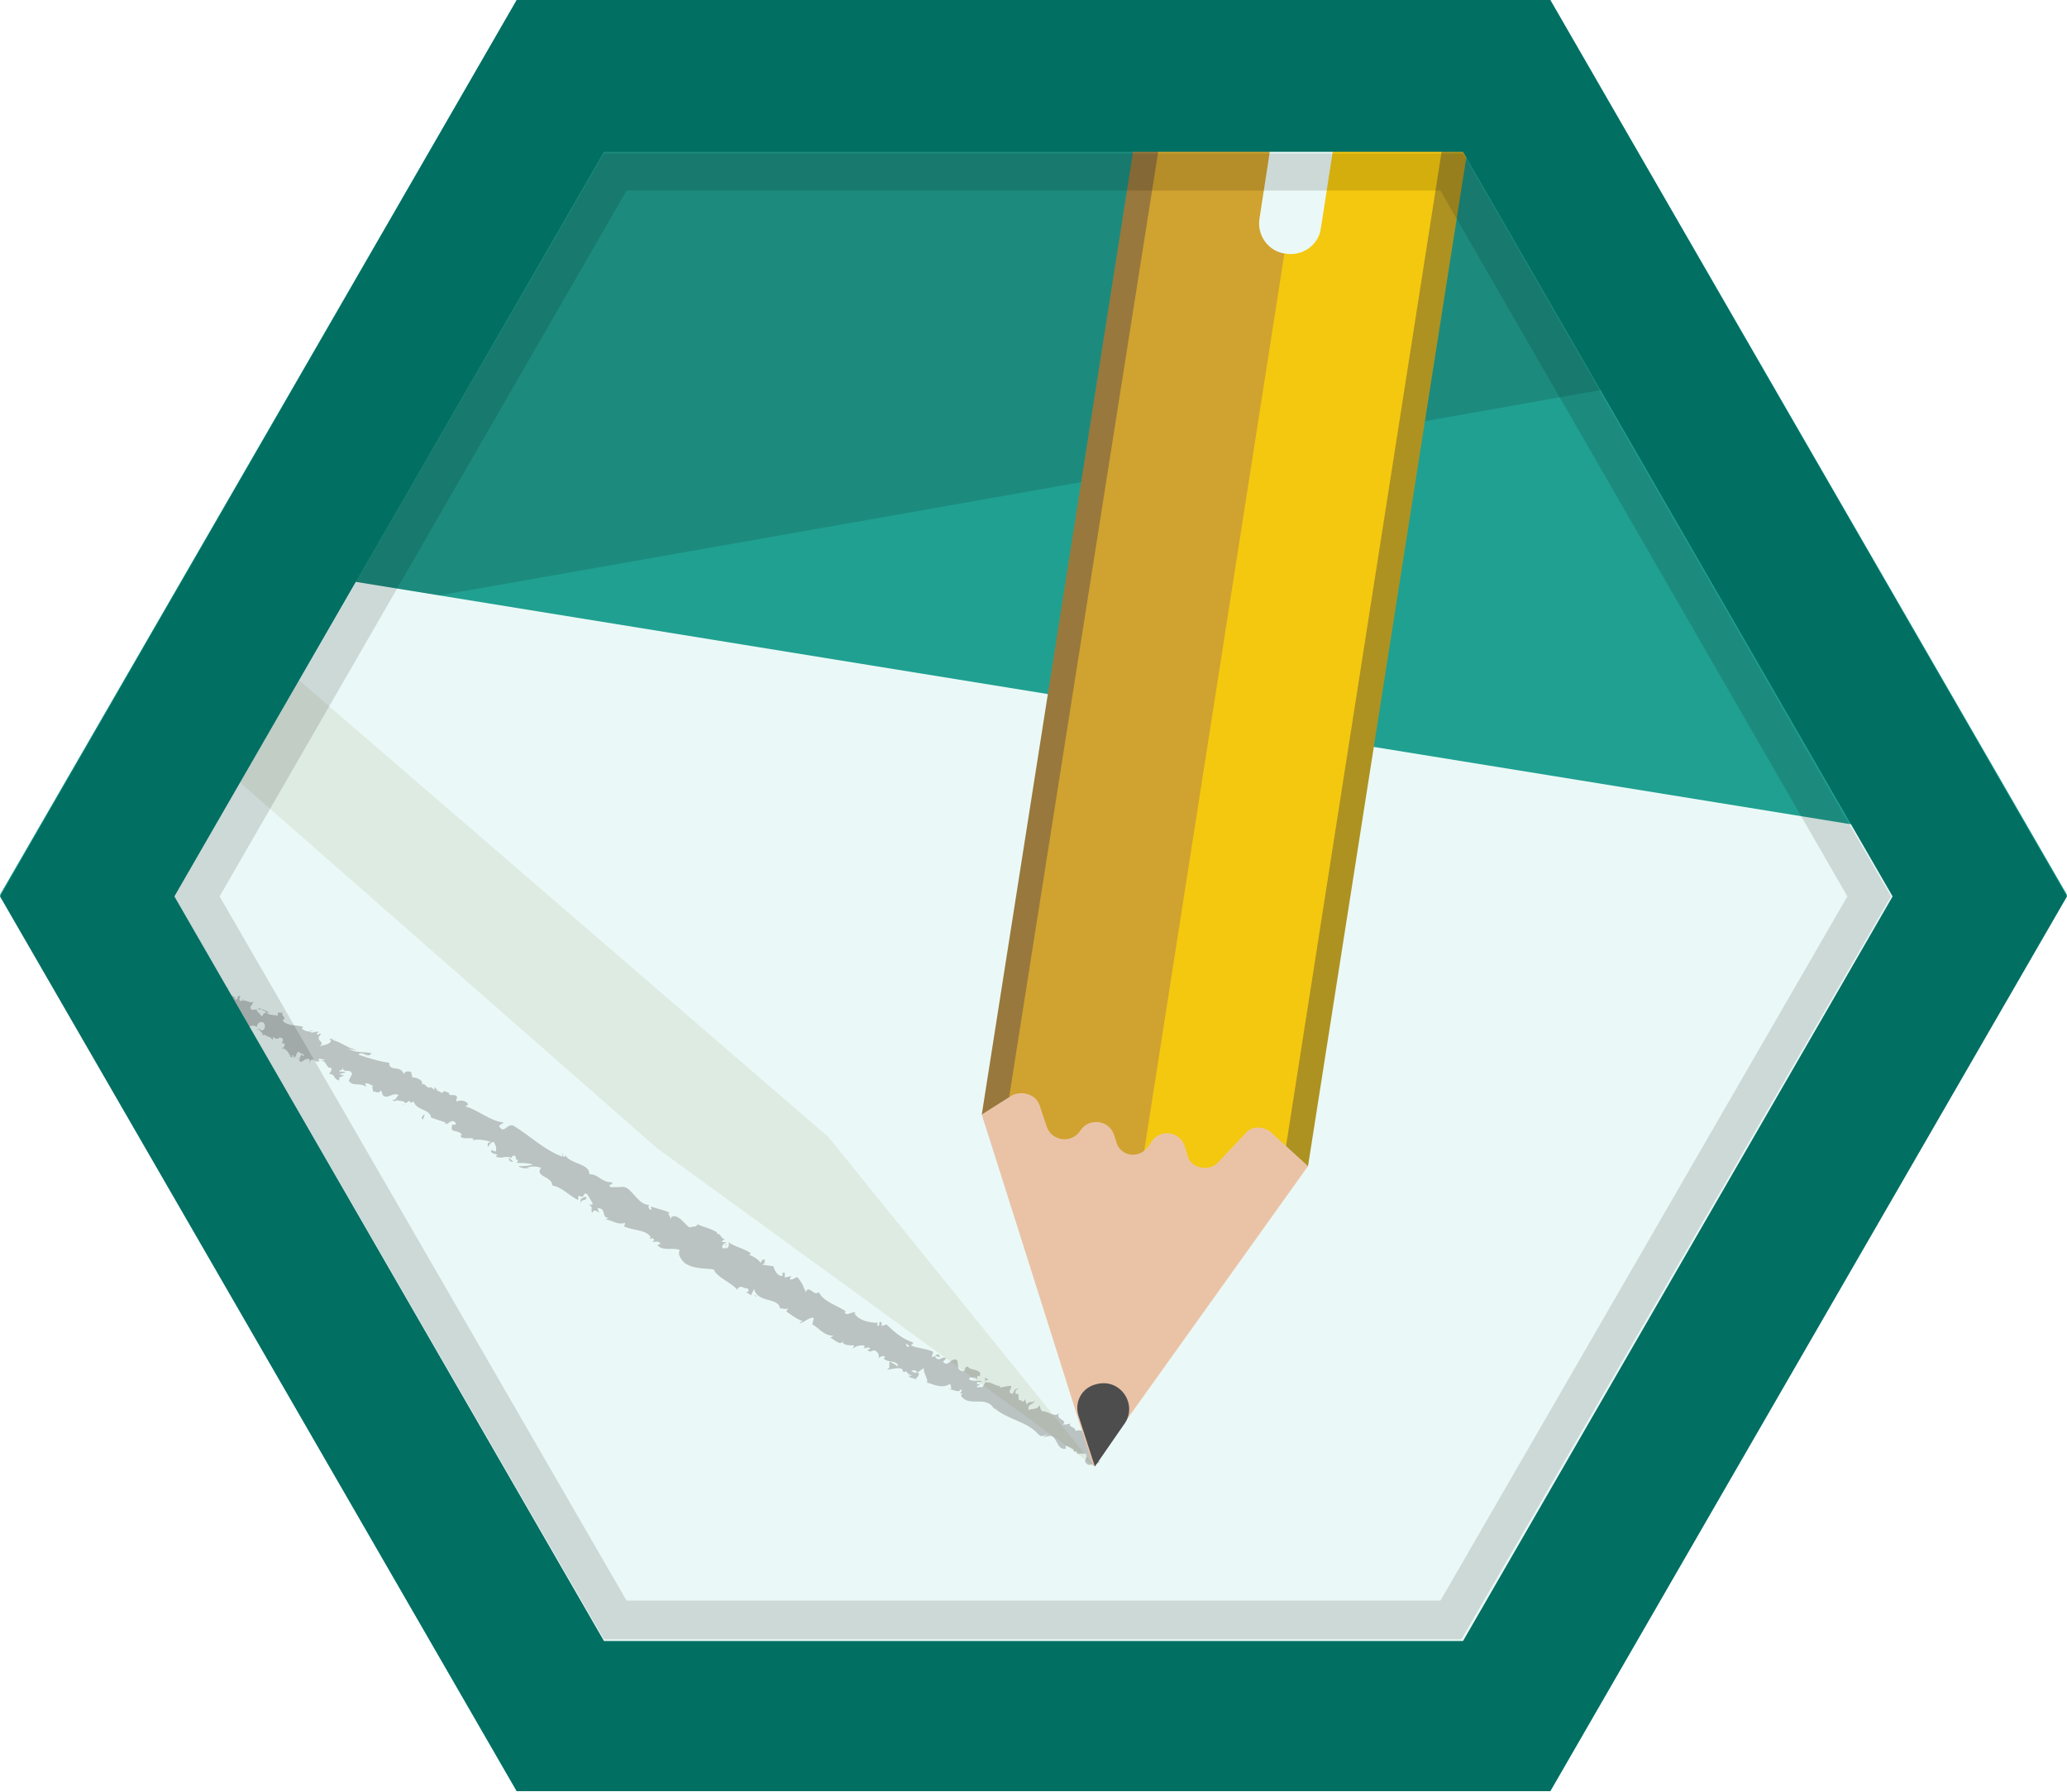
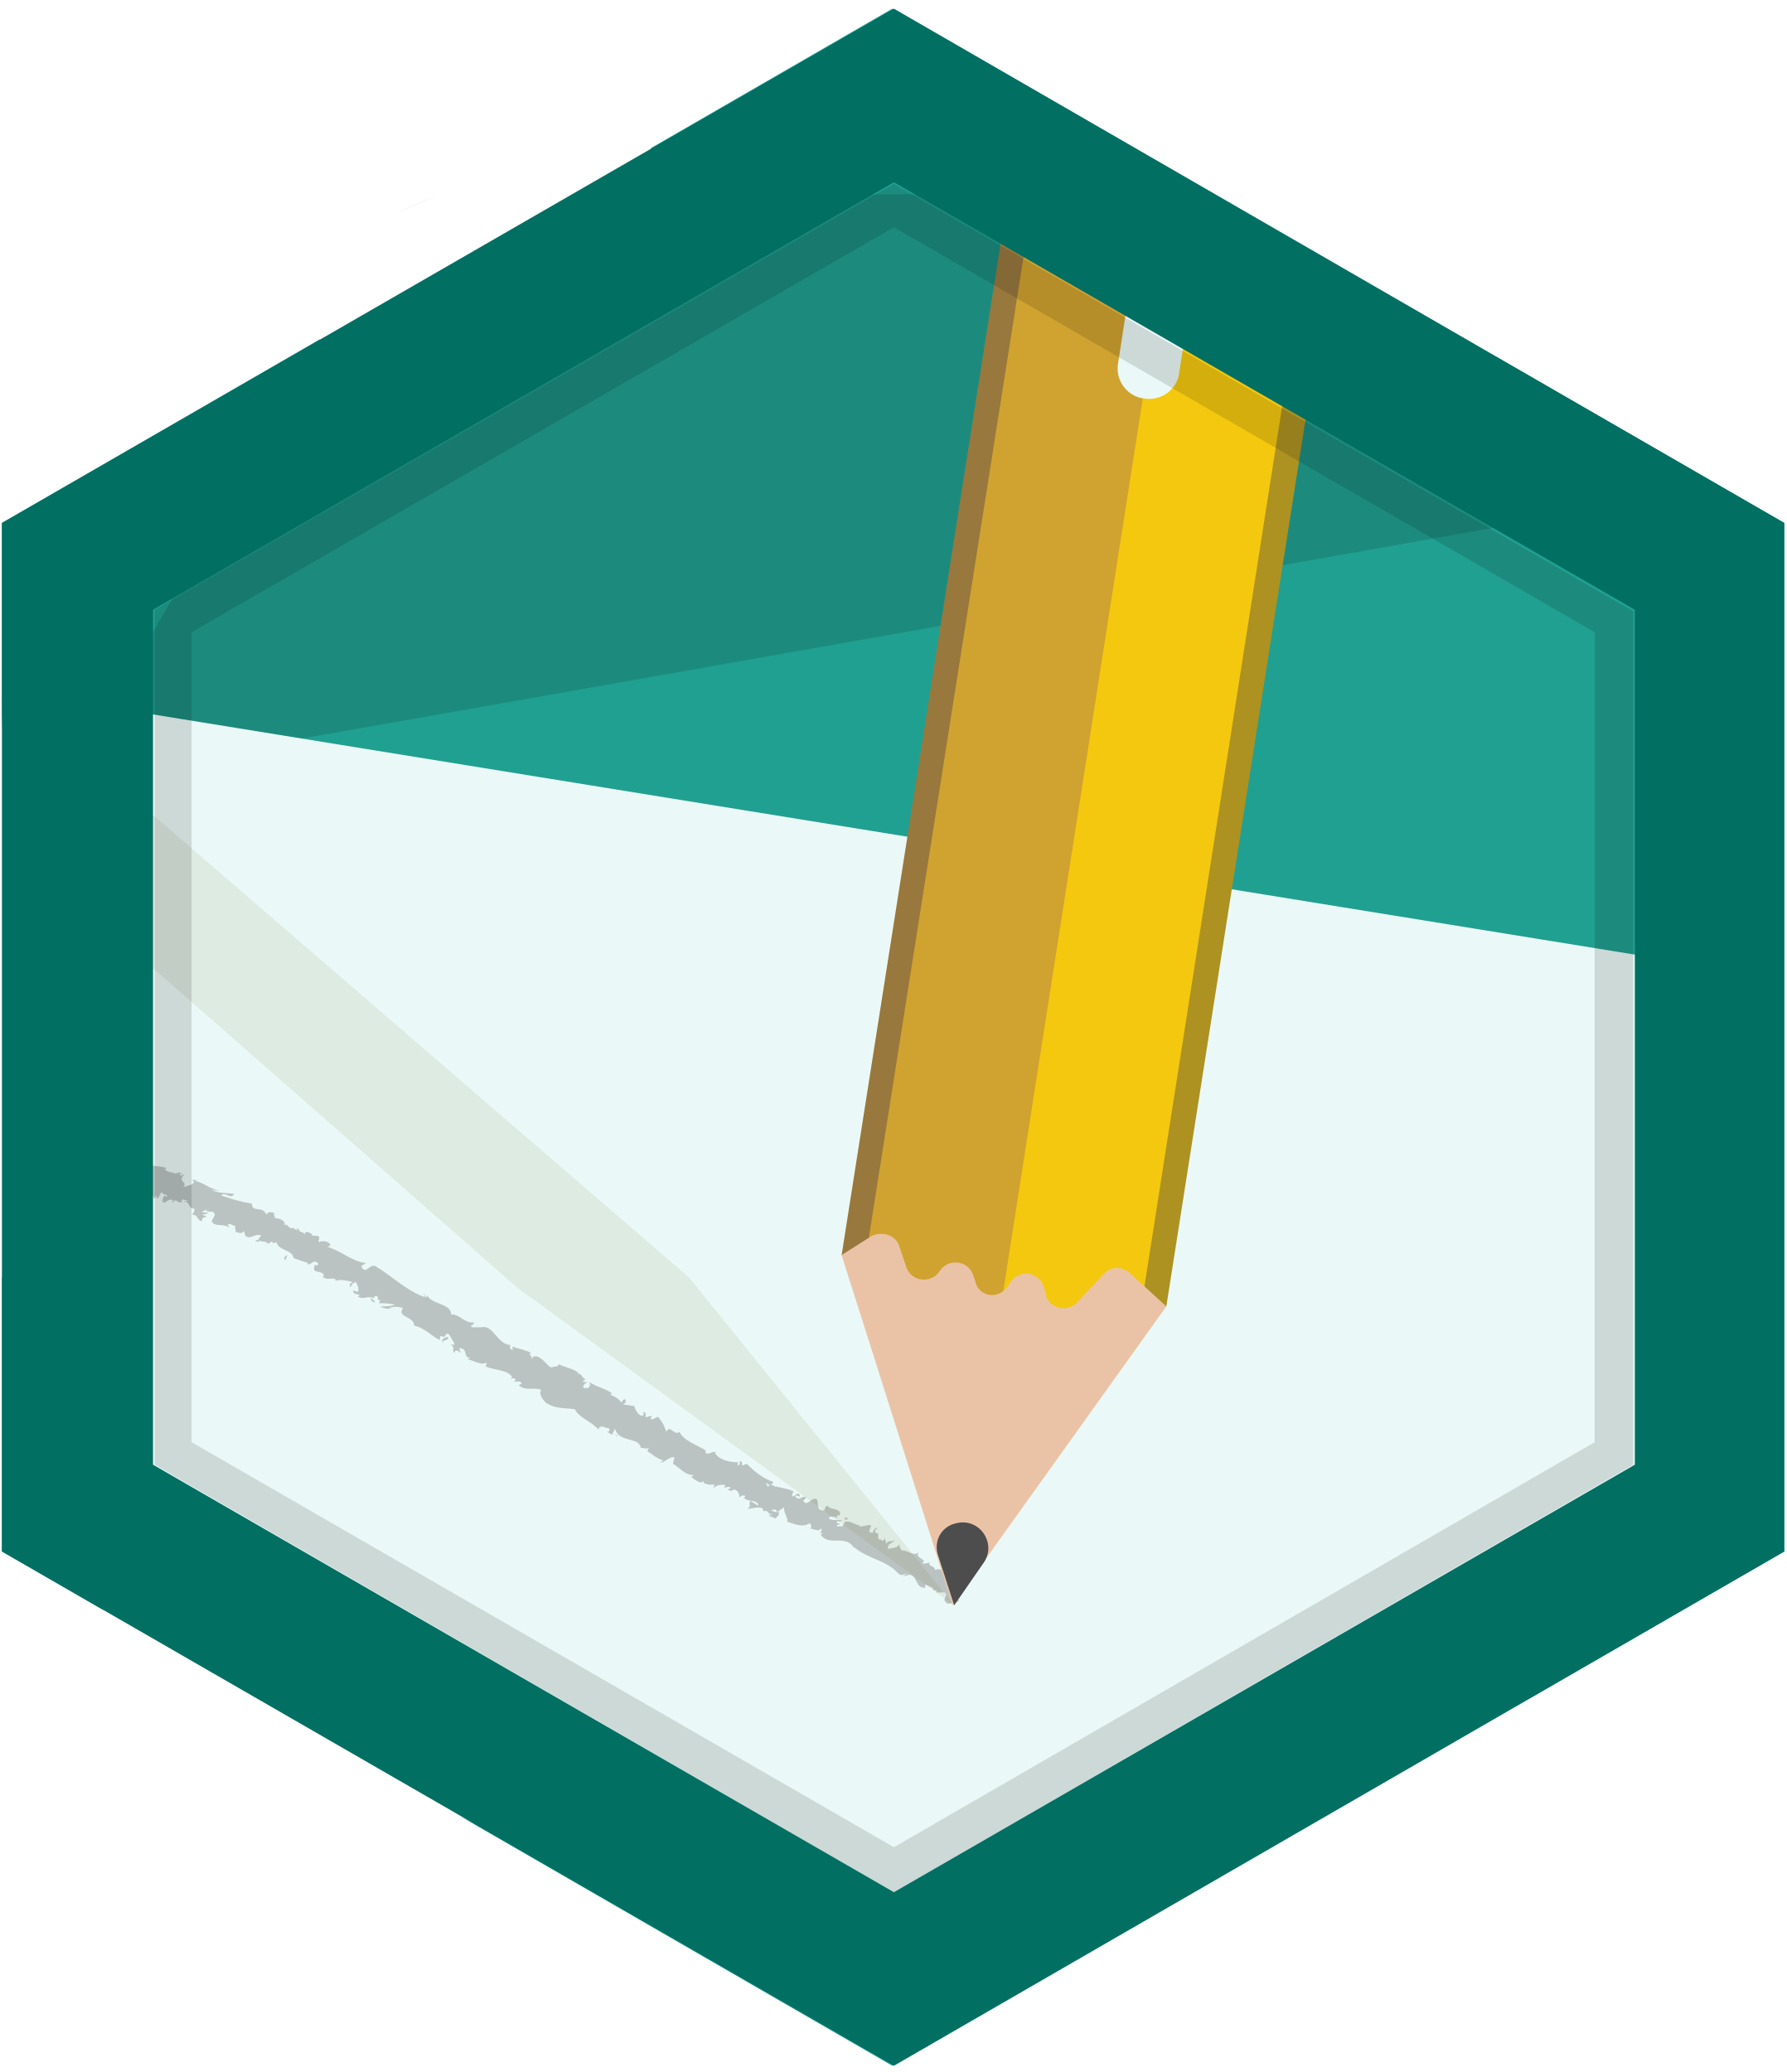
- <svg xmlns="http://www.w3.org/2000/svg" enable-background="new 0 0 128 110.9" viewBox="0 0 128 110.9">
-   <clipPath id="a">
-     <path d="m33.7 3-30.3 52.4 30.3 52.5h60.6l30.3-52.5-30.3-52.4z" />
-   </clipPath>
-   <path d="m32 0-32 55.4 32 55.5h64l32-55.5-32-55.4z" fill="#20a091" />
-   <g clip-path="url(#a)" opacity=".13">
-     <path d="m-17.3 44.5c4.5-.4 148.2-26 148.2-26l-10.6-28.5s-143.2 20.7-144.7 24.8 7.1 29.7 7.1 29.7z" />
+ <svg xmlns="http://www.w3.org/2000/svg" xmlns:xlink="http://www.w3.org/1999/xlink" version="1.1" id="Layer_1" x="0px" y="0px" width="731px" height="848px" viewBox="55.445 170.775 731 848" enable-background="new 55.445 170.775 731 848" xml:space="preserve">
+   <path fill="#20A091" d="M543.442,251.339c3.104,3.061,6.319,5.997,9.607,8.851c7.863,4.861,15.59,9.944,23.565,14.613  c16.461,9.637,34.099,18.208,48.662,30.684c0.655,0.189,1.311,0.373,1.968,0.547c-11.296-9.877-25.827-16.823-37.911-24.82  c-16.184-10.711-32.98-21.083-48.682-32.693C541.578,249.482,542.513,250.423,543.442,251.339z" />
+   <path fill="#20A091" d="M667.86,316.885c-1.992,1.805-4.903,2.571-7.948,0.934c-2.979-1.602-5.908-3.278-8.799-5.014  c2.123,4.382-1.279,10.152-6.335,9.969c-4.423-0.16-8.818-0.688-13.177-1.51c-1.636,1.603-4.039,2.495-6.685,1.926  c-16.166-3.475-30.145-12.192-43.281-22.133c-3.96-2.237-7.839-4.519-11.622-6.78c-22.349-13.358-48.407-26.864-63.279-48.97  c-4.064-6.041,2.816-11.585,8.453-9.869c-0.439-1.248-0.83-2.515-1.159-3.804c-0.311-1.214-0.286-2.384-0.022-3.459l-93.39-53.846  l-98.808,57.073c1.467,2.946,1.035,6.601-2.83,8.416c-12.601,5.919-24.215,13.561-35.804,21.221  c-11.071,7.318-22.463,14.122-33.526,21.451c-10.025,6.641-20.032,13.389-29.381,20.96c-7.821,6.333-16.308,13.486-26.822,13.99  c-3.82,0.183-7.758-3.935-7.043-7.825L56.236,384.802v78.267c0.198,5.321,0.388,10.643,0.57,15.965  c3.699-0.292,7.636,1.957,7.635,6.745c0,2.154-0.008,4.307-0.01,6.46c0.982-0.153,1.973-0.124,2.871,0.123  c3.989,1.098,5.476,4.844,4.889,8.611c-4.888,31.393-1.768,63.646-1.382,95.243c0.194,15.881-0.787,31.698-0.949,47.57  c-0.153,15.093-0.144,30.42-3.669,45.188c-1.039,4.351-6.285,6.158-9.956,4.424v112.35l41.198,23.797  c3.72,0.741,7.406,1.608,11.065,2.572c0.092,0,0.18-0.007,0.275-0.004c25.168,0.881,48.263,9.754,69.862,22.253  c10.542,6.101,20.754,12.739,31.169,19.05c11.521,6.98,23.475,13.021,35.338,19.381c26.688,14.309,52.677,29.924,79.723,43.563  c14.83,7.479,29.686,14.941,43.395,24.115c1.251,0.467,2.227,1.169,2.945,2.02c6.999,4.876,13.674,10.235,19.851,16.335  c6.431,6.352-3.473,16.247-9.899,9.9c-5.977-5.902-12.462-11.039-19.27-15.693c-11.804-4.135-23.001-9.77-33.969-15.752  c-11.856-6.467-23.786-12.676-35.87-18.707c-16.245-8.106-32.49-16.232-48.568-24.674l177.134,102.315l74.878-43.173  c-2.652-3.084-2.962-7.903,1.747-9.978c15.358-6.766,30.27-14.567,44.263-23.854c14.246-9.456,27.834-19.552,42.672-28.128  c15.241-8.809,31.093-16.807,45.635-26.761c13.45-9.206,26.388-19.381,41.431-25.923c3.499-1.522,7.481-1.068,9.577,2.511  c0.794,1.355,1.066,3.132,0.809,4.813l104.027-59.979V384.802L667.86,316.885z" />
+   <g>
+     <defs>
+       <polygon id="SVGID_1_" points="221.654,250.298 22.363,594.946 221.654,940.253 620.236,940.253 819.527,594.946 620.236,250.298       " />
+     </defs>
+     <clipPath id="SVGID_2_">
+       <use xlink:href="#SVGID_1_" overflow="visible" />
+     </clipPath>
+     <g opacity="0.13" clip-path="url(#SVGID_2_)">
+       <path d="M217.166,258.385c5.876-2.709,11.781-5.339,17.688-7.968C228.882,252.905,222.969,255.522,217.166,258.385z" />
+       <path d="M684.222,337.379c-11.117-6.081-22.271-12.119-33.431-18.161c-1.185,2.113-3.368,3.653-6.014,3.558    c-4.423-0.16-8.818-0.688-13.177-1.51c-1.636,1.603-4.039,2.495-6.685,1.926c-16.166-3.475-30.145-12.192-43.281-22.133    c-3.96-2.237-7.839-4.519-11.622-6.78c-22.349-13.358-48.407-26.864-63.279-48.97c-1.657-2.462-1.494-4.842-0.339-6.681    c-6.624-3.75-13.188-7.613-19.68-11.609c-7.311-4.5-14.67-8.957-22.021-13.437c-40.72,6.247-83.063,12.811-125.659,19.511    c-9.203,6.053-18.98,11.32-28.395,16.966c-13.147,7.886-26.167,16.003-38.569,25.03c-8.545,6.22-17.178,12.313-25.864,18.332    c-5.759,4.526-11.581,8.974-17.445,13.362c-2.444,1.829-4.892,3.653-7.322,5.499c-0.17,0.129-0.383,0.292-0.615,0.471    c-0.669,0.526-1.342,1.048-2.004,1.583c-12.12,9.786-24.16,19.595-36.656,28.915c-6.118,4.563-12.27,9.081-18.387,13.646    c-2.832,2.113-5.661,4.229-8.471,6.371c-0.405,0.309-1.241,0.956-1.933,1.491c-0.78,0.61-1.562,1.217-2.337,1.833    c-10.295,8.186-20.467,16.699-29.491,26.295c-7.881,8.38-15.336,17.334-24.254,24.66c-0.235,0.193-0.475,0.39-0.711,0.584    c-5.419,19.334-10.434,38.79-14.465,58.452c-0.947,4.619-1.85,9.248-2.692,13.887c198.034-34.578,499.081-87.996,663.756-117.268    C722.68,362.97,703.912,348.149,684.222,337.379z" />
+       <path d="M198.235,267.039c2.445-1.041,4.874-2.124,7.287-3.231C203.081,264.858,200.639,265.907,198.235,267.039z" />
+       <path d="M540.652,248.521c0.927,0.961,1.861,1.902,2.79,2.818c3.104,3.061,6.319,5.997,9.607,8.851    c7.863,4.861,15.59,9.944,23.565,14.613c16.461,9.637,34.099,18.208,48.662,30.684c0.655,0.189,1.311,0.373,1.968,0.547    c-11.296-9.877-25.827-16.823-37.911-24.82C573.15,270.503,556.353,260.131,540.652,248.521z" />
+     </g>
  </g>
-   <g clip-path="url(#a)">
-     <path d="m112.5 126-116.6-18.9 12.4-73.3 116.6 18.9z" fill="#eaf9f7" />
-     <g fill="#646464" opacity=".36">
-       <path d="m.3 54.1c-.1 0-.1.2 0 .2l.2-.2z" />
-       <path d="m.7 54.9c.2-.1.4-.2.5-.5-.2.2-.2.1-.5.3-.1 0-.1-.2-.1-.3-.1 0-.1-.1-.3 0 0 .3.2.4.4.3.1.1 0 .1 0 .2z" />
-       <path d="m10.2 60.3c-.1 0-.1 0 0 0z" />
-       <path d="m16.1 63.6c-.1 0-.1 0 0 0-.1 0 0 0 0 0z" />
-       <path d="m17 64.4c-.1 0-.1 0 0 0z" />
-       <path d="m10.2 60.3.1.2c0-.1-.1-.1-.1-.2z" />
-       <path d="m2.3 55h-.1z" />
-       <path d="m7.4 59.1c-.1 0-.1 0-.1.1z" />
-       <path d="m5.4 58.1s.2-.2.2-.3c-.1.1-.1.2-.2.2z" />
-       <path d="m68.2 90.2c-.1 0-.1.1-.1.1z" />
-       <path d="m18.7 65.6c-.1 0-.1 0 0 0z" />
-       <path d="m36 74.5c-.1-.3.4-.1.3-.4-.1 0-.5.1-.3.4z" />
-       <path d="m2.4 55s0 .1 0 0z" />
-       <path d="m23.1 67.8v-.1z" />
-       <path d="m24.9 68.3s0 .1.1.1-.1 0-.1-.1z" />
-       <path d="m26.6 69.3c0-.1 0-.1 0 0z" />
-       <path d="m61 85.3v.2c.1-.1.4 0 0-.2z" />
-       <path d="m2.3 55.1c0-.1 0-.1 0 0 .1-.1 0-.1 0 0 0-.1 0 0 0 0z" />
-       <path d="m25.8 66.7.3.2c-.1-.1-.2-.1-.3-.2z" />
-       <path d="m26.9 67.3c0 .1 0 .2.1.2h.1z" />
-       <path d="m63.1 86c-.3-.1-.3.2-.4.3-.4-.1 0-.3-.1-.5-.2 0-.5.1-.7.1 0-.1 0-.1.1-.1-.3.1-.6-.3-1-.2v-.1c0 .2-.1.3-.2.4-.1-.1-.3.1-.3-.1.1 0 .1 0 .2-.1h-.2c0-.3.2 0 .3-.2-.3 0-.7 0-.8-.1.1-.3.5.1.3-.2l.2.2c0-.5.2.1.2-.4-.3-.3-.5-.1-.8-.4-.2.1-.1.2-.2.3-.7 0-.1-.9-.7-.7-.2.1-.4.4-.6.1l.2-.2c-.3-.2-.4.3-.7-.1.1-.1.3.1.3 0-.1-.4-.3.1-.5 0l.1-.3c-.4-.2-.9-.2-1.4-.4.1-.1.2-.1.1-.2-.6-.2-1.1-.6-1.6-1.1l-.3.1s0-.1 0-.2c-.2-.2-.1.1-.2.2-.1 0-.1-.2 0-.2-.5 0-1.2-.1-1.5-.6h.1c-.2-.2-.6.3-.7-.1h.1c-.6-.4-1.4-.6-1.7-1.2-.3.3-.6-.5-.8 0-.2-.4-.1-.4-.5-.9-.1-.1-.3.2-.5.1l.1-.2-.4.1v-.3h-.2c.1 0 .1.2 0 .2-.3 0-.5-.5-.5-.6l-.7-.1c.1-.1.2-.1.3-.1-.4.1.1-.3-.3-.2 0 .1-.1.1-.1.2-.1-.2-.4-.4-.7-.5l.1-.1c-.4-.3-1-.4-1.4-.7.1.2 0 .4-.2.4l.1-.3c-.2.1.1.2-.2.3-.2-.1 0-.3.2-.4h-.3c0-.1.1-.1.2-.2-.2.1-.3-.4-.5-.3v-.1c-.5-.3-.8-.3-1.2-.5-.1.2-.2.1-.5.2-.3-.2-.5-.6-.9-.7-.3 0-.2.1-.3.2.1-.2-.3-.4 0-.4-.4-.2-.6-.2-1.2-.4 0 .1.1.2 0 .2s-.2-.2-.1-.3c-.8 0-1.1-1.3-1.8-1.1h-.6c-.2-.2.2-.1.1-.3-.7 0-.8-.5-1.4-.5 0-.7-1.2-.6-1.5-1.2v.1c-.2.1-.1-.2-.2-.2 0 .1.1.2 0 .2-1.1-.4-2-1.3-3-1.9-.4-.2-.6.6-.9 0l.3-.2c-.9-.1-1.6-.8-2.4-1 .1 0 .1-.1.2-.1-.1-.3-.6-.3-.7-.2-.1-.1 0-.1 0-.3-.1-.2-.5 0-.5-.2h.1c-.1 0-.5-.3-.5 0-.2-.2-.6-.2-.7-.4-.3.2-.4-.4-.6-.1.2-.3-.3-.5-.6-.5.1-.1-.1-.2 0-.3-.2-.1-.4-.1-.5.1-.2-.6-.9-.1-.9-.7-.7-.1-1.3-.3-1.9-.5.2-.3.6.3.8-.1-.6-.1-1 0-1.5-.3.2.1.5.1.6.1-.6-.1-1-.5-1.5-.6h.1c-.1 0-.2-.2-.3 0h.1c0 .3-.6.3-.7.4.4-.4-.4-.3.1-.8-.1 0-.2 0-.2.1-.1-.1-.1-.2.1-.2-.4-.1-.3.1-.6 0 0-.1.1-.1.2-.1-.2.1-.4.1-.7-.1 0 0 0-.1.1-.1-.4-.2-.9 0-1.3-.4.3-.3-.1-.2 0-.5h-.3v.2c-.2-.1-.5 0-.7-.2h.2l-.4-.2.2.2c-.3 0-.2.4-.4.1.1 0-.2-.1-.2-.3-.2 0-.3.1-.4-.1 0-.1.2-.3.2-.4-.2.2-.5-.2-.8 0 .1 0 .2-.2.2-.2l-.2.2c-.1-.1-.1-.2 0-.3-.3-.2-.1.4-.4.1h.1c-.3-.3-.8-.2-1.1-.5 0-.3.3.1.3-.2-.5-.2-1.2-.2-1.6-.5l.1.1c-.3.4-.2-.4-.6-.3.1 0 .2-.2.2-.1-.3-.2-.7-.2-1.3-.4l.1-.1c-.1-.2-.5-.3-.6-.5-.1.1-.2 0-.2.2-.3-.9-1.4-.3-1.7-1.1h.2l-.5-.2c-.1.2 0 .1 0 .3-.1.1-.3.1-.4 0 .3 0 .1-.3.1-.4 0 .1-.1.1-.1.2-.1-.4-.2.3-.5-.1l.1-.1c-.2 0-.3 0-.5-.1 0-.2.2 0 .3-.2-.2-.1-.6.2-.6-.1h.3c-.1-.3-.1-.3-.2-.4l-.3-.3v.1c-.5.4-.5-.2-1 0 .6-.1.2-.1.4-.3 0-.1-.1-.2-.1-.3-.2.1-.2-.3-.5-.1 0-.1-.2-.1 0-.3-.2 0 0 .2-.1.2-.4.1-.6-.7-1.2-.6-.5-.1-.7.2-1.1.1-.1-.2.2-.2.2-.2-.1-.2-.3-.3-.5-.3.1 0 .1-.1 0-.2-.2-.1-.2.2-.4 0 .2.1.3-.1.4-.1-.2 0-.4 0-.7 0 0-.2.2-.1.3-.2-.2 0-.6-.2-.7 0l.1.2c-.1 0 .1-.2.1-.2.3-.1.3.2.2.2h-.2c-.1.5.5.2.8.4l-.3.3.4-.1c0 .1 0 .3-.2.3.1.2.2 0 .3.2v.1h.2c-.1 0-.1.2-.2.1.2.3.6 0 .6.3.5.1.2-.2.6-.3l-.1.7.2-.2s.1.1.1.2c.3-.1 0-.1.2-.2.1.3.7.2.5.6.2-.1-.1-.2.2-.2-.1.4.3.1.4.4-.2.2-.3 0-.2.3.3-.3.4.3.6.3.2-.3.4.1.8.1-.1.1.5.4.7.7.2-.3.4-.1.7 0-.2 0-.3 0-.4 0l.2.1c.1-.1.2-.1.3-.1l-.2.2c.3.1.6 0 .9.3.1-.2 0-.7.4-.6 0 .1-.1.3-.2.3h.2l-.2.1c.1.2.2-.1.3 0-.1.1 0 .2 0 .3 0 0-.1-.1-.1-.1.1.1.2.3.2.4 0-.1.1-.2.2-.2.3.1 0 .2.1.4.1-.1.2.1.3-.1.1 0 0 .1 0 .2.2 0 .6.3.6 0 .5 0 .8.6 1.3.7v.1c.3 0 .6.2.8.2.1 0 .1.2 0 .3.2 0 .3 0 .5.2-.3 0 0 .1-.2 0 .2.2.2.3.6.3-.2.1.1.3.2.3l-.1-.2c.1 0 .3.1.4.2l-.2.2c.3.6 1.2 0 1.3.7.2-.1-.2-.3 0-.4.2.2.3.6.3.7.2.3.5-.2.8.1 0-.1.1-.4.4-.3.2.2.1.5-.1.5-.1 0-.1-.1-.1-.1-.1 0-.2 0-.2.1l.1-.1c.1.2.4.3.2.4.2 0 .2-.1 0-.2.2.3.5.2.7.5 0-.1 0-.2 0-.2.4.3.3-.1.6.1.1.2-.2.3.1.3.1.2-.1.3-.2.3.4 0 .5.4.6.5h-.2c.1 0 .2 0 .3.1v-.2c.1.1.1.1.1.2.2-.1.1-.3.3-.4.1.2.4.1.3.3-.3-.3-.1.3-.4.1.1 0 .1 0 .2.1 0 0 0 0-.1 0 .2.4.3-.2.7 0-.1.1 0 .3 0 .3-.1-.1 0-.3.2-.3.2.2.3.1.4.1l-.1-.1c.1-.1.2 0 .4 0 0 .1-.2 0-.2.1.3-.1.3.5.6.4.1.2-.1.3-.1.4.4 0 .2.3.6.4 0-.2 0-.2.3-.3l-.3-.1.4-.1c-.1-.1-.4 0-.4-.1.2-.1.2 0 .2-.2.1.4.5 0 .6.4l-.2.4c.2.4.7.1 1.1.4l-.1-.2c.2-.1.3.1.5.1-.1.1 0 .2 0 .4.1-.1.3.2.5-.1l.1.3c.3.3.6-.2 1 0-.2.1-.1.3-.4.3.1.1.2.1.3 0 0 .1.4 0 .5.2.1 0 .2-.2.3-.1v.1c0-.1.3 0 .2-.2.1.7 1 .5 1.1 1.1.3.1.6.2.9.3 0 0 0 .1-.1 0 .2.3.4-.3.7 0 .1.3-.3 0-.2.2-.2.5.5.2.6.6h-.1c.1.3.6.1.8.2v.1c.3-.1.8 0 1.1.1-.2.1-.2 0-.2.3.1 0 .1-.3.4-.3 0 .1.2.3.1.6l-.3-.1c0 .3.3.2.4.3l-.1.1c.4.2.6-.1 1 .1v-.1c.4-.2.1.3.4.2l-.1.2c.2 0 .7 0 1 .1-.3.1-.6.1-.9.1.1.1.5.2.7.1-.1 0-.2 0-.2 0 .3-.1.6-.1.9 0-.4.6.7.5.7 1.1.6.1 1 .6 1.6.9 0-.6.2.1.4-.4.2 0 .2.1.2.1l.3.5c0 .2-.2 0-.2.1.3.2 0 .3.2.5 0-.2.2-.2.4 0l-.1-.3c.6 0 .2.6.7.6l-.2.1c.3 0 .8.4 1.2.2 0 .1 0 .2-.1.2.5.3 1.4.2 1.7.7l-.1.1c.1 0 .3-.1.3.1 0 0-.1.1-.1.1.1 0 .4-.1.5.1l-.2.1c.4.4 1 .1 1.4.3-.2.3.2.7.3.8.6.4 1.2.3 1.8.4.2.5 1.1.8 1.5 1.3-.1-.1.1-.3.3-.2.1.1.5 0 .3.3-.3 0 0 0 .2.2l.2-.4c.2.9 1.5.5 1.6 1.2.2 0 .3.1.5 0l-.1.2c.3.2.5.4 1 .6l-.2.1c.2.1.6-.4.9-.3l-.1.4c.4.2.7.7 1.3.7 0 0-.1.1-.2.1.2.1.7.6.8.2-.1.3.4.3.7.3l-.1.2c.3-.2.4-.2.7-.2.1.1 0 .2-.1.1.2.2.3-.1.5.1l-.2.1c.2.1.2.1.4 0 .2 0 .4.3.3.5.1-.1.3-.2.4-.1 0 .1-.1.1-.1.1.3.3.7.1.9.4v.1c-.3-.2-.5-.3-.5-.3-.1.2.1.4-.2.5.3 0 .8-.2 1 0v.1s.1.1.2 0l.2.2c-.1.2.2.2.4.3.1-.2.2-.1.2-.4 0 0 0 0-.1 0 0 0 0 0-.1 0-.1 0-.2-.1-.3-.1.2-.1.3-.1.4.1.1-.1.3-.2.4-.3 0 .4.3.7.2.9.4.1.9.4 1.4.1.1 0 .1.2.1.3-.1 0-.2 0-.2 0 .3 0 .7.3.8 0 .2.3-.3.2.1.3l-.1.1c.5.8 1.6-.1 2.1.9 0-.1-.1-.1 0-.1.8.7 2 .8 2.7 1.6.2.2.3.1.6 0l-.3.2.4-.1c.5 0 .4.9 1 .8v-.2c.2.1.6.2.5.4 0 0 .1-.1.2 0v.1h.5c.3.3-.3.4.2.7.2 0 .7-.1.7-.2-.1 0-.1-.2-.1-.3h.2c.2-.3.5-.6.3-1.1l-.5.1v-.2l.2.1c0-.2-.2-.1-.4-.1 0-.1 0-.2 0-.2l-.4.2c0-.2.3-.2.1-.4-.2.1 0 .4-.3.4-.1-.2.1-.3-.2-.3 0-.1.1-.1.2-.1-.2 0-.4-.1-.6 0 0-.3-.5-.2-.3-.5-.1.1-.4.1-.5.1.4-.3-.5-.3-.2-.7-.4.3-.7-.2-1.1-.1 0 0 .1-.1.1 0-.2-.1-.2-.3-.2-.4-.2.3-.5.2-.7.3-.1-.4.3-.3.4-.6-.1.2-.5 0-.5.3-.1-.3-.1-.2-.1-.4-.2.4-.2 0-.4.1-.1-.3.1-.4-.2-.4-.1-.3.2-.3.2-.3zm-6.5-2.6h.1c0 .1 0 0-.1 0zm-.5-.2c.1 0 .1.1.2.1 0 .1-.1.1-.1.1s-.1-.1-.1-.2zm.3 2c-.1 0-.1-.1-.1-.1.1 0 .1 0 .1.1.1-.1.1-.1 0 0 .1-.1.1 0 0 0z" />
-       <path d="m56.7 85c.1 0 0-.1 0 0 0-.1 0 0 0 0z" />
-       <path d="m10.1 60.3c0-.1 0-.1 0 0z" />
-       <path d="m49.2 79v.1z" />
-       <path d="m6.4 57.4-.1-.2c.1.1.1.1.1.2z" />
-       <path d="m20.7 64.3c.1.1.1 0 0 0z" />
-       <path d="m16 62.5h.2c-.1-.1-.2-.1-.2 0z" />
-       <path d="m16.4 62.6c-.1-.1-.1-.1-.2-.1 0 0 .1.1.2.1z" />
-       <path d="m1.2 54.5h.1s0 0-.1 0z" />
-       <path d="m2.7 55.3c0-.1 0-.1 0 0z" />
-       <path d="m3.1 55.4c-.1 0-.1-.2-.3-.3v.1c.1-.1.1.3.3.2z" />
-       <path d="m4.2 57.2-.3-.2c0 .1 0 .3-.1.2.2.5 0-.2.4 0z" />
-       <path d="m5.1 57.9c-.2-.1-.1.1-.1.1.2 0 .2 0 .1-.1z" />
-       <path d="m12.2 61.6-.1.2c.2 0 .1-.1.1-.2z" />
-       <path d="m14.1 61.3v-.2l-.2.2z" />
-       <path d="m14.2 63.1h-.1.3z" />
-       <path d="m26.2 69.3.1-.3c-.1 0-.3.3-.1.3z" />
-       <path d="m31.5 71.7c0 .1.1.3.3.2-.1 0-.2-.2-.3-.2z" />
-       <path d="m46.8 80.2h-.1l.2.1z" />
+   <g>
+     <polygon fill="none" points="221.654,250.298 22.363,594.946 221.654,940.253 620.236,940.253 819.527,594.946 620.236,250.298     " />
+     <g>
+       <path fill="#EAF9F7" d="M753.119,763.566c-0.541-31.271-1.715-62.548-2.5-93.817c-0.108-4.299-0.181-8.602-0.24-12.905    c-3.869-31.227-9.688-62.304-14.242-93.493L91.677,458.889c-0.29,2.093-0.593,4.185-0.907,6.275    c-0.16,15.75-0.244,31.46,0.121,47.219c1.323,57.178,2.725,114.31,3.251,171.492c3.993,27.381,7.325,54.854,10.562,82.332    c0.802,6.809,1.614,13.623,2.437,20.439c7.73,4.087,15.425,8.242,23.077,12.472c55.079,30.445,108.094,64.256,161.229,97.921    c38.134,24.16,76.344,48.452,112.59,75.391c7.168,4.318,14.319,8.664,21.448,13.048c5.218-5.335,12.617-9.737,20.248-10.52    c1.009-0.641,2.01-1.295,2.989-1.981c0.929-0.651,3.764-2.81,3.961-2.921c0.271-0.22,0.548-0.433,0.816-0.654    c2.469-2.035,4.91-4.101,7.335-6.188c10.737-9.243,21.769-18.139,32.676-27.181c25.214-20.901,50.479-41.78,76.844-61.229    c9.713-7.166,19.97-13.657,29.578-20.947c0.309-0.24,0.592-0.462,0.823-0.644c1.408-1.104,2.815-2.209,4.225-3.313    c4.733-3.706,9.484-7.394,14.259-11.048c15.522-11.884,31.581-23.684,49.201-32.299c16.233-7.936,33.794-13.95,51.171-11.36    c11.105-7.797,22.307-15.527,33.649-23.043C753.213,769.279,753.169,766.416,753.119,763.566z" />
+       <g opacity="0.36">
+         <path fill="#646464" d="M105.894,648.88C105.237,648.88,105.237,648.88,105.894,648.88     C105.237,648.88,105.894,648.88,105.894,648.88z" />
+         <path fill="#646464" d="M111.814,654.141C111.156,654.141,111.156,654.141,111.814,654.141z" />
+         <path fill="#646464" d="M448.569,823.835c-0.657,0-0.657,0.658-0.657,0.658L448.569,823.835z" />
+         <path fill="#646464" d="M122.994,662.034C122.337,662.034,122.337,662.034,122.994,662.034z" />
+         <path fill="#646464" d="M236.781,720.572c-0.658-1.974,2.631-0.658,1.973-2.631C238.097,717.941,235.466,718.598,236.781,720.572     z" />
+         <path fill="#646464" d="M151.935,676.505v-0.658V676.505z" />
+         <path fill="#646464" d="M163.774,679.793c0,0,0,0.658,0.658,0.658C165.089,680.451,163.774,680.451,163.774,679.793z" />
+         <path fill="#646464" d="M174.955,686.37C174.955,685.713,174.955,685.713,174.955,686.37z" />
+         <path fill="#646464" d="M401.213,791.606v1.315C401.87,792.264,403.844,792.922,401.213,791.606z" />
+         <path fill="#646464" d="M169.694,669.269l1.973,1.315C171.009,669.927,170.351,669.927,169.694,669.269z" />
+         <path fill="#646464" d="M176.928,673.216c0,0.658,0,1.315,0.658,1.315h0.657L176.928,673.216z" />
+         <path fill="#646464" d="M450.542,816.6l-3.288,0.657v-1.315l1.314,0.658c0-1.315-1.314-0.658-2.631-0.658     c0-0.657,0-1.315,0-1.315l-2.631,1.315c0-1.315,1.974-1.315,0.658-2.631c-1.315,0.658,0,2.631-1.974,2.631     c-0.657-1.315,0.658-1.973-1.315-1.973c0-0.658,0.658-0.658,1.315-0.658c-1.315,0-2.631-0.657-3.946,0     c0-1.973-3.288-1.315-1.973-3.288c-0.658,0.657-2.631,0.657-3.289,0.657c2.631-1.974-3.288-1.974-1.315-4.604     c-2.41,1.809-4.271-0.793-6.589-0.736c0.003,0.027,0.012,0.045,0.012,0.079c-0.048-0.023-0.081-0.054-0.125-0.079     c-0.175,0.011-0.353,0.034-0.533,0.079c0,0,0.145-0.142,0.298-0.228c-0.947-0.699-0.955-1.814-0.955-2.403     c-1.315,1.974-3.289,1.315-4.604,1.974c-0.657-2.632,1.974-1.974,2.631-3.947c-0.657,1.315-3.288,0-3.288,1.974     c-0.658-1.974-0.658-1.315-0.658-2.631c-1.315,2.631-1.315,0-2.631,0.657c-0.657-1.973,0.658-2.631-1.315-2.631     c-0.657-1.973,1.315-1.973,1.315-1.973c-1.973-0.658-1.973,1.315-2.631,1.973c-2.631-0.657,0-1.973-0.657-3.288     c-1.315,0-3.289,0.657-4.604,0.657c0-0.313,0.002-0.475,0.073-0.56c-1.785,0.064-3.621-2.007-5.992-1.413v-0.658     c0,1.315-0.658,1.974-1.315,2.631c-0.658-0.657-1.974,0.658-1.974-0.657c0.658,0,0.658,0,1.315-0.658h-1.315     c0-1.973,1.315,0,1.974-1.315c-1.974,0-4.604,0-5.263-0.657c0.658-1.974,3.289,0.657,1.974-1.315l1.315,1.315     c0-3.289,1.315,0.657,1.315-2.631c-1.973-1.974-3.288-0.658-5.262-2.631c-1.315,0.657-0.657,1.315-1.315,1.973     c-4.604,0-0.658-5.919-4.604-4.604c-1.315,0.657-2.631,2.631-3.946,0.657l1.315-1.315c-1.973-1.315-2.631,1.974-4.604-0.657     c0.657-0.658,1.973,0.657,1.973,0c-0.657-2.631-1.973,0.657-3.288,0l0.657-1.974c-2.631-1.315-5.919-1.315-9.208-2.631     c0.658-0.657,1.315-0.657,0.658-1.315c-3.947-1.315-7.235-3.946-10.524-7.234l-1.973,0.657c0,0,0-0.657,0-1.315     c-1.315-1.315-0.658,0.658-1.315,1.315c-0.658,0-0.658-1.315,0-1.315c-3.289,0-7.893-0.658-9.866-3.946h0.658     c-1.315-1.315-3.946,1.974-4.604-0.658h0.658c-3.947-2.631-9.209-3.946-11.182-7.893c-1.974,1.974-3.946-3.288-5.262,0     c-1.315-2.631-0.658-2.631-3.289-5.919c-0.657-0.658-1.973,1.315-3.288,0.657l0.657-1.315l-2.631,0.658v-1.974h-1.315     c0.658,0,0.658,1.315,0,1.315c-1.973,0-3.288-3.288-3.288-3.946l-4.604-0.657c0.351-0.352,0.702-0.513,1.053-0.589     c-0.702-0.267,1.096-1.922-1.053-1.385c0,0.658-0.658,0.658-0.658,1.315c-0.657-1.315-2.631-2.631-4.604-3.288l0.658-0.658     c-2.631-1.974-6.578-2.631-9.209-4.604c0.658,1.315,0,2.632-1.315,2.632l0.146-0.439c-0.128,0.146-0.365,0.293-0.804,0.439     c-1.315-0.658,0-1.974,1.315-2.632h-1.974c0-0.657,0.658-0.657,1.315-1.315c-1.315,0.658-1.973-2.631-3.288-1.973v-0.658     c-3.289-1.973-5.262-1.973-7.893-3.288c-0.658,1.315-1.315,0.657-3.289,1.315c-1.973-1.315-3.288-3.946-5.92-4.604     c-1.973,0-1.315,0.658-1.973,1.315c0.657-1.315-1.974-2.631,0-2.631c-2.631-1.315-3.946-1.315-7.893-2.631     c0,0.658,0.657,1.315,0,1.315c-0.658,0-1.315-1.315-0.658-1.973c-5.262,0-7.234-8.551-11.839-7.235h-3.946     c-1.315-1.315,1.315-0.657,0.658-1.974c-4.604,0-5.263-3.288-9.209-3.288c0-4.604-7.893-3.946-9.865-7.893v0.657     c-1.315,0.658-0.658-1.315-1.315-1.315c0,0.658,0.657,1.315,0,1.315c-7.235-2.631-13.155-8.55-19.732-12.496     c-2.631-1.315-3.946,3.946-5.919,0l1.973-1.315c-5.919-0.658-10.523-5.263-15.785-6.578c0.657,0,0.657-0.657,1.315-0.657     c-0.658-1.974-3.946-1.974-4.604-1.315c-0.657-0.658,0-0.658,0-1.974c-0.657-1.315-3.288,0-3.288-1.315h0.657     c-0.657,0-3.288-1.973-3.288,0c-1.315-1.315-3.946-1.315-4.604-2.631c-1.973,1.315-2.631-2.631-3.946-0.657     c1.315-1.974-1.973-3.289-3.946-3.289c0.658-0.657-0.657-1.315,0-1.973c-1.315-0.658-2.631-0.658-3.288,0.657     c-1.316-3.946-5.92-0.657-5.92-4.604c-4.604-0.658-8.551-1.974-12.497-3.289c1.315-1.973,3.946,1.974,5.262-0.657     c-3.946-0.658-6.577,0-9.865-1.974c1.315,0.658,3.288,0.658,3.946,0.658c-3.946-0.658-6.577-3.289-9.866-3.947h0.658     c-0.658,0-1.315-1.315-1.974,0h0.658c0,1.974-3.947,1.974-4.604,2.632c2.631-2.632-2.631-1.974,0.657-5.263     c-0.657,0-1.315,0-1.315,0.658c-0.657-0.658-0.657-1.315,0.658-1.315c-2.631-0.658-1.974,0.657-3.946,0     c0-0.105,0.022-0.188,0.053-0.264c-0.947,0.124-1.989-0.149-3.342-1.052c0,0,0-0.658,0.658-0.658     c-2.631-1.315-5.92,0-8.551-2.631c1.974-1.973-0.657-1.315,0-3.288h-1.973v1.315c-1.315-0.658-3.289,0-4.604-1.315     c-1.973,0-1.315,2.631-2.631,0.657c0.658,0-1.315-0.657-1.315-1.973c-1.315,0-1.974,0.657-2.631-0.658     c0-0.657,1.315-1.973,1.315-2.631c-1.196,1.196-2.936-0.86-4.724-0.258c0.436-0.382,0.778-1.058,0.778-1.058l-1.315,1.315     c-0.658-0.657-0.658-1.315,0-1.973c-1.974-1.315-0.658,2.631-2.631,0.657h0.657c-1.973-1.973-5.262-1.315-7.234-3.288     c0-1.974,1.973,0.657,1.973-1.315c-3.288-1.315-7.893-1.315-10.523-3.289l0.658,0.658c-1.974,2.631-1.315-2.632-3.947-1.974     c0.439,0,0.874-0.576,1.118-0.771c-1.845-1.129-4.266-1.251-7.75-2.334c-0.031,0.992-0.061,1.983-0.091,2.975     c1.725,1.219,3.295,2.996,5.408,3.419v0.657c1.974,0,3.947,1.315,5.263,1.315c0.657,0,0.657,1.315,0,1.974     c1.315,0,1.973,0,3.288,1.315c-0.853,0-0.967,0.123-0.93,0.209c-0.074-0.046-0.191-0.111-0.386-0.209     c1.315,1.315,1.315,1.973,3.946,1.973c-1.315,0.658,0.658,1.974,1.315,1.974l-0.657-1.315c0.657,0,1.973,0.657,2.631,1.315     l-1.315,1.315c1.973,3.946,7.893,0,8.55,4.604c1.315-0.657-1.315-1.973,0-2.631c1.315,1.315,1.974,3.946,1.974,4.604     c1.315,1.973,3.288-1.315,5.262,0.657c0-0.657,0.658-2.631,2.631-1.973c1.315,1.315,0.658,3.288-0.657,3.288     c-0.658,0-0.658-0.657-0.658-0.657c-0.223,0-0.444,0.002-0.642,0.027c0.671,1.297,2.605,1.95,1.3,2.604     c0.585,0,0.896-0.135,0.959-0.338c1.2,0.829,2.621,0.775,3.644,2.311c0-0.657,0-1.315,0-1.315     c2.631,1.974,1.974-0.657,3.946,0.658c0.658,1.315-1.315,1.973,0.658,1.973c0.657,1.316-0.658,1.974-1.315,1.974     c2.631,0,3.288,2.631,3.946,3.289h-1.315c0.657,0,1.315,0,1.973,0.657v-1.315c0.658,0.658,0.658,0.658,0.658,1.315     c1.315-0.657,0.657-1.973,1.973-2.631c0.658,1.315,2.631,0.658,1.974,1.974c-1.559-1.559-1.071,0.566-1.766,0.885     c0.115,0.098,0.251,0.231,0.451,0.431c0,0,0,0-0.658,0c1.315,2.631,1.974-1.315,4.604,0c-0.335,0.334-0.328,0.838-0.242,1.253     c0.053-0.611,0.638-1.253,1.557-1.253c1.315,1.315,1.973,0.657,2.631,0.657l-0.658-0.657c0.658-0.658,1.315,0,2.631,0     c0,0.657-1.315,0-1.315,0.657c1.974-0.657,1.974,3.289,3.947,2.631c0.657,1.315-0.658,1.974-0.658,2.631     c2.631,0,1.315,1.974,3.946,2.631c0-1.315,0-1.315,1.974-1.973l-1.974-0.658l2.631-0.657c-0.657-0.658-2.631,0-2.631-0.658     c1.315-0.657,1.315,0,1.315-1.315c0.658,2.631,3.289,0,3.946,2.631l-1.315,2.631c1.315,2.631,4.604,0.658,7.235,2.631     l-0.658-1.315c1.315-0.657,1.974,0.658,3.289,0.658c-0.658,0.657,0,1.315,0,2.631c0.657-0.658,1.973,1.315,3.288-0.658     l0.658,1.974c1.973,1.974,3.946-1.315,6.577,0c-1.315,0.658-0.658,1.974-2.631,1.974c0.657,0.657,1.315,0.657,1.973,0     c0,0.657,2.632,0,3.289,1.315c0.658,0,1.315-1.315,1.974-0.658v0.658c0-0.539,1.319-0.197,1.439-0.775     c1.039,3.947,6.481,2.915,7.111,6.694c1.974,0.658,3.946,1.315,5.92,1.974c0,0,0,0.657-0.658,0c1.315,1.973,2.631-1.974,4.604,0     c0.657,1.973-1.974,0-1.315,1.315c-1.315,3.288,3.288,1.315,3.946,3.946h-0.658c0.658,1.973,3.947,0.657,5.263,1.315v0.657     c1.973-0.657,5.262,0,7.234,0.658c-1.315,0.657-1.315,0-1.315,1.973c0.658,0,0.658-1.973,2.631-1.973     c0,0.657,1.315,1.973,0.658,3.946l-1.974-0.658c0,1.974,1.974,1.315,2.631,1.974l-0.657,0.657     c2.631,1.315,3.946-0.657,6.577,0.658v-0.658c2.631-1.315,0.657,1.974,2.631,1.315l-0.658,1.315c1.315,0,4.604,0,6.577,0.658     c-1.973,0.657-3.946,0.657-5.919,0.657c0.657,0.658,3.288,1.315,4.604,0.658c-0.657,0-1.315,0-1.315,0     c1.974-0.658,3.946-0.658,5.92,0c-2.631,3.946,4.604,3.288,4.604,7.235c3.946,0.657,6.577,3.946,10.523,5.919     c0-3.946,1.315,0.658,2.631-2.631c1.315,0,1.315,0.658,1.315,0.658l1.973,3.288c0,1.315-1.315,0-1.315,0.658     c1.974,1.315,0,1.973,1.315,3.288c0-1.315,1.315-1.315,2.631,0l-0.657-1.973c3.946,0,1.315,3.946,4.604,3.946l-1.315,0.657     c1.973,0,5.262,2.631,7.893,1.315c0,0.658,0,1.315-0.658,1.315c3.289,1.974,9.208,1.315,11.182,4.604l-0.658,0.657     c0.658,0,1.974-0.657,1.974,0.658l-0.658,0.657c0.658,0,2.631-0.657,3.289,0.658l-1.315,0.657     c2.631,2.631,6.577,0.658,9.208,1.974c-1.315,1.973,1.315,4.604,1.974,5.262c3.946,2.631,7.893,1.974,11.839,2.631     c1.315,3.289,7.234,5.262,9.866,8.551c-0.658-0.658,0.657-1.974,1.973-1.315c0.658,0.657,3.289,0,1.974,1.973     c-1.974,0,0,0,1.315,1.315l1.314-2.631c1.315,5.92,9.866,3.289,10.524,7.893c1.315,0,1.973,0.658,3.288,0l-0.657,1.315     c1.973,1.315,3.288,2.631,6.577,3.946l-1.315,0.658c1.315,0.657,3.946-2.631,5.919-1.974l-0.657,2.631     c2.631,1.315,4.604,4.604,8.551,4.604c0,0-0.658,0.658-1.316,0.658c1.316,0.657,4.604,3.946,5.263,1.314     c-0.658,1.974,2.631,1.974,4.604,1.974l-0.657,1.315c1.973-1.315,2.631-1.315,4.604-1.315c0.658,0.658,0,1.315-0.657,0.658     c1.315,1.315,1.973-0.658,3.288,0.657l-1.315,0.658c1.315,0.657,1.315,0.657,2.631,0c1.315,0,2.631,1.973,1.974,3.288     c0.657-0.657,1.973-1.315,2.631-0.657c0,0.657-0.658,0.657-0.658,0.657c1.974,1.974,4.604,0.658,5.92,2.631v0.658     c-1.973-1.315-3.289-1.974-3.289-1.974c-0.657,1.315,0.658,2.631-1.315,3.289c1.974,0,5.263-1.315,6.578,0v0.657     c0,0,0.657,0.658,1.315,0l1.315,1.315c0.657,0,0.657,0,0.657,0.658c0.658-0.658,0.658,0,0,0c-0.657,0-0.657-0.658-0.657-0.658     c-0.658,1.315,1.315,1.315,2.631,1.974c0.657-1.315,1.315-0.658,1.315-2.631c0,0,0,0-0.658,0c0,0,0,0-0.657,0     c-0.658,0-1.315-0.658-1.974-0.658c1.315-0.657,1.974-0.657,2.631,0.658c0.658-0.658,1.974-1.315,2.631-1.974     c0,2.631,1.974,4.604,1.315,5.92c2.631,0.657,5.92,2.631,9.208,0.657c0.658,0,0.658,1.315,0.658,1.974c-0.658,0-1.315,0-1.315,0     c1.974,0,4.604,1.973,5.262,0c1.315,1.973-1.973,1.315,0.658,1.973l-0.658,0.658c3.289,5.262,10.523-0.658,13.813,5.919     c0-0.657-0.658-0.657,0-0.657c5.262,4.604,13.154,5.262,17.759,10.523c1.315,1.315,1.973,0.658,3.946,0l-1.974,1.315l2.631-0.657     c3.289,0,2.631,5.919,6.577,5.262v-1.315c1.315,0.657,3.946,1.315,3.289,2.631c0,0,0.657-0.658,1.315,0v0.657h3.288     c1.974,1.974-1.973,2.631,1.315,4.604c1.315,0,4.604-0.658,4.604-1.315c-0.657,0-0.657-1.315-0.657-1.974h1.314     C449.885,821.862,451.858,819.888,450.542,816.6z M369.642,779.11c0,0-0.657-0.658-0.657-1.315c0.657,0,0.657,0.657,1.315,0.657     C370.3,779.11,369.642,779.11,369.642,779.11z M372.273,779.11h0.658C372.931,779.767,372.931,779.11,372.273,779.11z" />
+         <path fill="#646464" d="M372.931,789.634C373.588,789.634,372.931,788.975,372.931,789.634     C372.931,788.975,372.931,789.634,372.931,789.634z" />
+         <path fill="#646464" d="M323.601,750.17v0.658V750.17z" />
+         <path fill="#646464" d="M136.15,653.484C136.807,654.141,136.807,653.484,136.15,653.484z" />
+         <path fill="#646464" d="M105.237,641.645h1.315C105.894,640.987,105.237,640.987,105.237,641.645z" />
+         <path fill="#646464" d="M107.867,642.302c-0.658-0.657-0.658-0.657-1.315-0.657C106.552,641.645,107.209,642.302,107.867,642.302     z" />
+         <path fill="#646464" d="M80.242,635.725l-0.657,1.315C80.901,637.041,80.242,636.383,80.242,635.725z" />
+         <path fill="#646464" d="M92.74,633.752v-1.315l-1.315,1.315H92.74z" />
+         <path fill="#646464" d="M93.397,645.592H92.74h1.973H93.397z" />
+         <path fill="#646464" d="M172.324,686.37l0.657-1.973C172.324,684.397,171.009,686.37,172.324,686.37z" />
+         <path fill="#646464" d="M207.184,702.156c0,0.657,0.657,1.973,1.973,1.315C208.499,703.471,207.841,702.156,207.184,702.156z" />
+         <path fill="#646464" d="M307.816,758.062h-0.658l1.315,0.658L307.816,758.062z" />
+       </g>
+       <path fill="#F4C80F" d="M540.652,248.521c0.927,0.961,1.861,1.902,2.79,2.818c3.104,3.061,6.319,5.997,9.607,8.851    c7.863,4.861,15.59,9.944,23.565,14.613c5.6,3.278,11.335,6.435,17.04,9.663l0.069-0.447c-1.49-0.925-2.959-1.856-4.391-2.804    C573.15,270.503,556.353,260.131,540.652,248.521z" />
+       <path fill="#F4C80F" d="M570.013,294.278c-15.657-9.358-33.13-18.794-47.307-31.203c-4.133-2.088-8.262-4.17-12.387-6.234    c-11.845-5.927-23.749-11.825-35.606-17.834l-69.554,444.076l51.303,60.511l71.691-41.437l61.942-395    c-2.865-1.954-5.684-3.996-8.461-6.097C577.675,298.821,573.796,296.539,570.013,294.278z" />
+       <path fill="#AD9221" d="M598.453,286.889c-3.129-1.868-6.197-3.74-9.12-5.675c-0.129-0.085-0.26-0.17-0.39-0.256l-0.123,0.785    c3.2,1.795,6.405,3.596,9.587,5.437L598.453,286.889z" />
+       <path fill="#AD9221" d="M523.55,698.867l-66.431,38.148l-46.698-55.907l69.319-439.562c-3.168-1.596-6.334-3.2-9.496-4.813    l-70.347,447.663l55.249,65.772l77.611-44.726l62.03-395.206c-3.204-2.02-6.339-4.175-9.422-6.417L523.55,698.867z" />
+       <path opacity="0.1" fill="#706120" enable-background="new    " d="M337.413,693.605L64.457,458.139l-8.462-1.302    c0.288,7.398,0.557,14.797,0.811,22.197c3.699-0.292,7.636,1.957,7.635,6.745c0,2.154-0.008,4.307-0.01,6.46    c0.982-0.153,1.973-0.124,2.871,0.123c3.989,1.098,5.476,4.844,4.889,8.611c-1.225,7.865-1.946,15.784-2.334,23.733    L267.695,698.21l178.243,129.571L337.413,693.605z" />
+       <path opacity="0.21" fill="#4715AA" enable-background="new    " d="M510.32,256.841c-13.334-6.672-26.742-13.307-40.075-20.106    l-70.347,447.663l46.04,143.384l86.985-556.597c-3.527-2.561-6.933-5.252-10.177-8.089C518.6,261,514.457,258.911,510.32,256.841z    " />
+       <path fill="#EAC3A7" d="M483.429,700.182l-0.658-1.973c-1.315-6.578-9.866-8.551-13.813-2.632l-1.315,1.974    c-3.946,5.262-11.839,3.946-13.154-2.631l-0.657-1.974c-1.974-6.577-10.524-7.234-13.813-1.973    c-3.289,5.262-11.839,4.604-13.813-1.974l-2.631-7.893c-1.315-4.604-6.577-6.577-11.182-4.604l-12.496,7.893l45.383,143.384    l87.478-122.337l-15.128-13.813c-3.288-2.631-7.893-2.631-10.523,0.658l-11.182,11.839    C491.979,708.075,484.086,706.102,483.429,700.182L483.429,700.182z" />
+       <path fill="#4D4D4D" d="M445.938,827.781l-6.577-20.389c-1.973-5.92,1.315-11.84,7.235-13.155    c9.866-2.631,17.101,8.551,11.182,16.443L445.938,827.781z" />
+       <path fill="#EAF9F7" d="M548.46,256.095l0.083-0.536c0.077-0.422,0.129-0.842,0.166-1.259c-2.709-1.899-5.403-3.817-8.058-5.78    c0.927,0.961,1.861,1.902,2.79,2.818C545.084,252.959,546.761,254.539,548.46,256.095z" />
+       <path fill="#EAF9F7" d="M521.807,262.284l-8.78,57.075c-1.315,7.234,3.946,13.812,10.523,14.47    c7.235,1.315,13.813-3.946,14.47-10.523l6.847-44.075C536.752,274.103,528.851,268.577,521.807,262.284z" />
    </g>
-     <path d="m61.6 68.8 13-83 18.7 3-13 82.9-10.9 6.3z" fill="#f4c80f" />
-     <path d="m75.3-13.3 17.1 2.7-12.8 81.8-10.1 5.8-7.1-8.5zm-1.3-1.7-13.2 84 8.4 10 11.8-6.8 13.2-84.1z" fill="#ad9221" />
-     <path d="m-3.2 32.6 43.9 38.5 27.1 19.7-16.5-20.4-41.5-35.8z" fill="#706120" opacity=".1" />
-     <path d="m74-15 10.1 1.5-16.3 104.3-7-21.8z" fill="#4715aa" opacity=".21" />
-     <path d="m73.5 71.4-.1-.3c-.2-1-1.5-1.3-2.1-.4l-.2.3c-.6.8-1.8.6-2-.4l-.1-.3c-.3-1-1.6-1.1-2.1-.3-.5.8-1.8.7-2.1-.3l-.4-1.2c-.2-.7-1-1-1.7-.7l-1.9 1.2 6.9 21.8 13.3-18.6-2.3-2.1c-.5-.4-1.2-.4-1.6.1l-1.7 1.8c-.6.6-1.8.3-1.9-.6z" fill="#eac3a7" />
-     <path d="m67.8 90.8-1-3.1c-.3-.9.2-1.8 1.1-2 1.5-.4 2.6 1.3 1.7 2.5z" fill="#4d4d4d" />
-     <path d="m81.8 1.5c-1.1-.2-2.1.6-2.2 1.6l-1.6 10.4c-.2 1.1.6 2.1 1.6 2.2 1.1.2 2.1-.6 2.2-1.6l1.6-10.3c.2-1.1-.5-2.1-1.6-2.3z" fill="#eaf9f7" />
  </g>
-   <path d="m90.6 9.4 26.6 46.1-26.6 46.1h-53.2l-26.6-46.1 26.6-46.1zm5.4-9.4h-64l-32 55.5 32 55.4h64l32-55.4z" fill="#026f63" />
-   <path d="m89.2 11.8 25.2 43.7-25.2 43.6h-50.4l-25.2-43.6 25.2-43.7zm1.4-2.3h-53.2l-26.6 46 26.6 46h53.1l26.6-46z" opacity=".13" />
+   <path fill="#026F63" d="M118.062,420.32l303.212-174.955L724.486,420.32v349.91L421.274,945.185L118.062,770.23V420.32z   M56.236,384.802v420.945l365.038,210.472l364.38-210.472V384.802l-364.38-210.472L56.236,384.802z" />
+   <path opacity="0.13" enable-background="new    " d="M133.847,429.528l287.427-165.747l286.769,165.747v331.494L421.274,926.769  L133.847,761.022V429.528z M118.719,420.32v349.91l302.555,174.955L723.827,770.23V420.977L421.274,246.022L118.719,420.32z" />
</svg>
